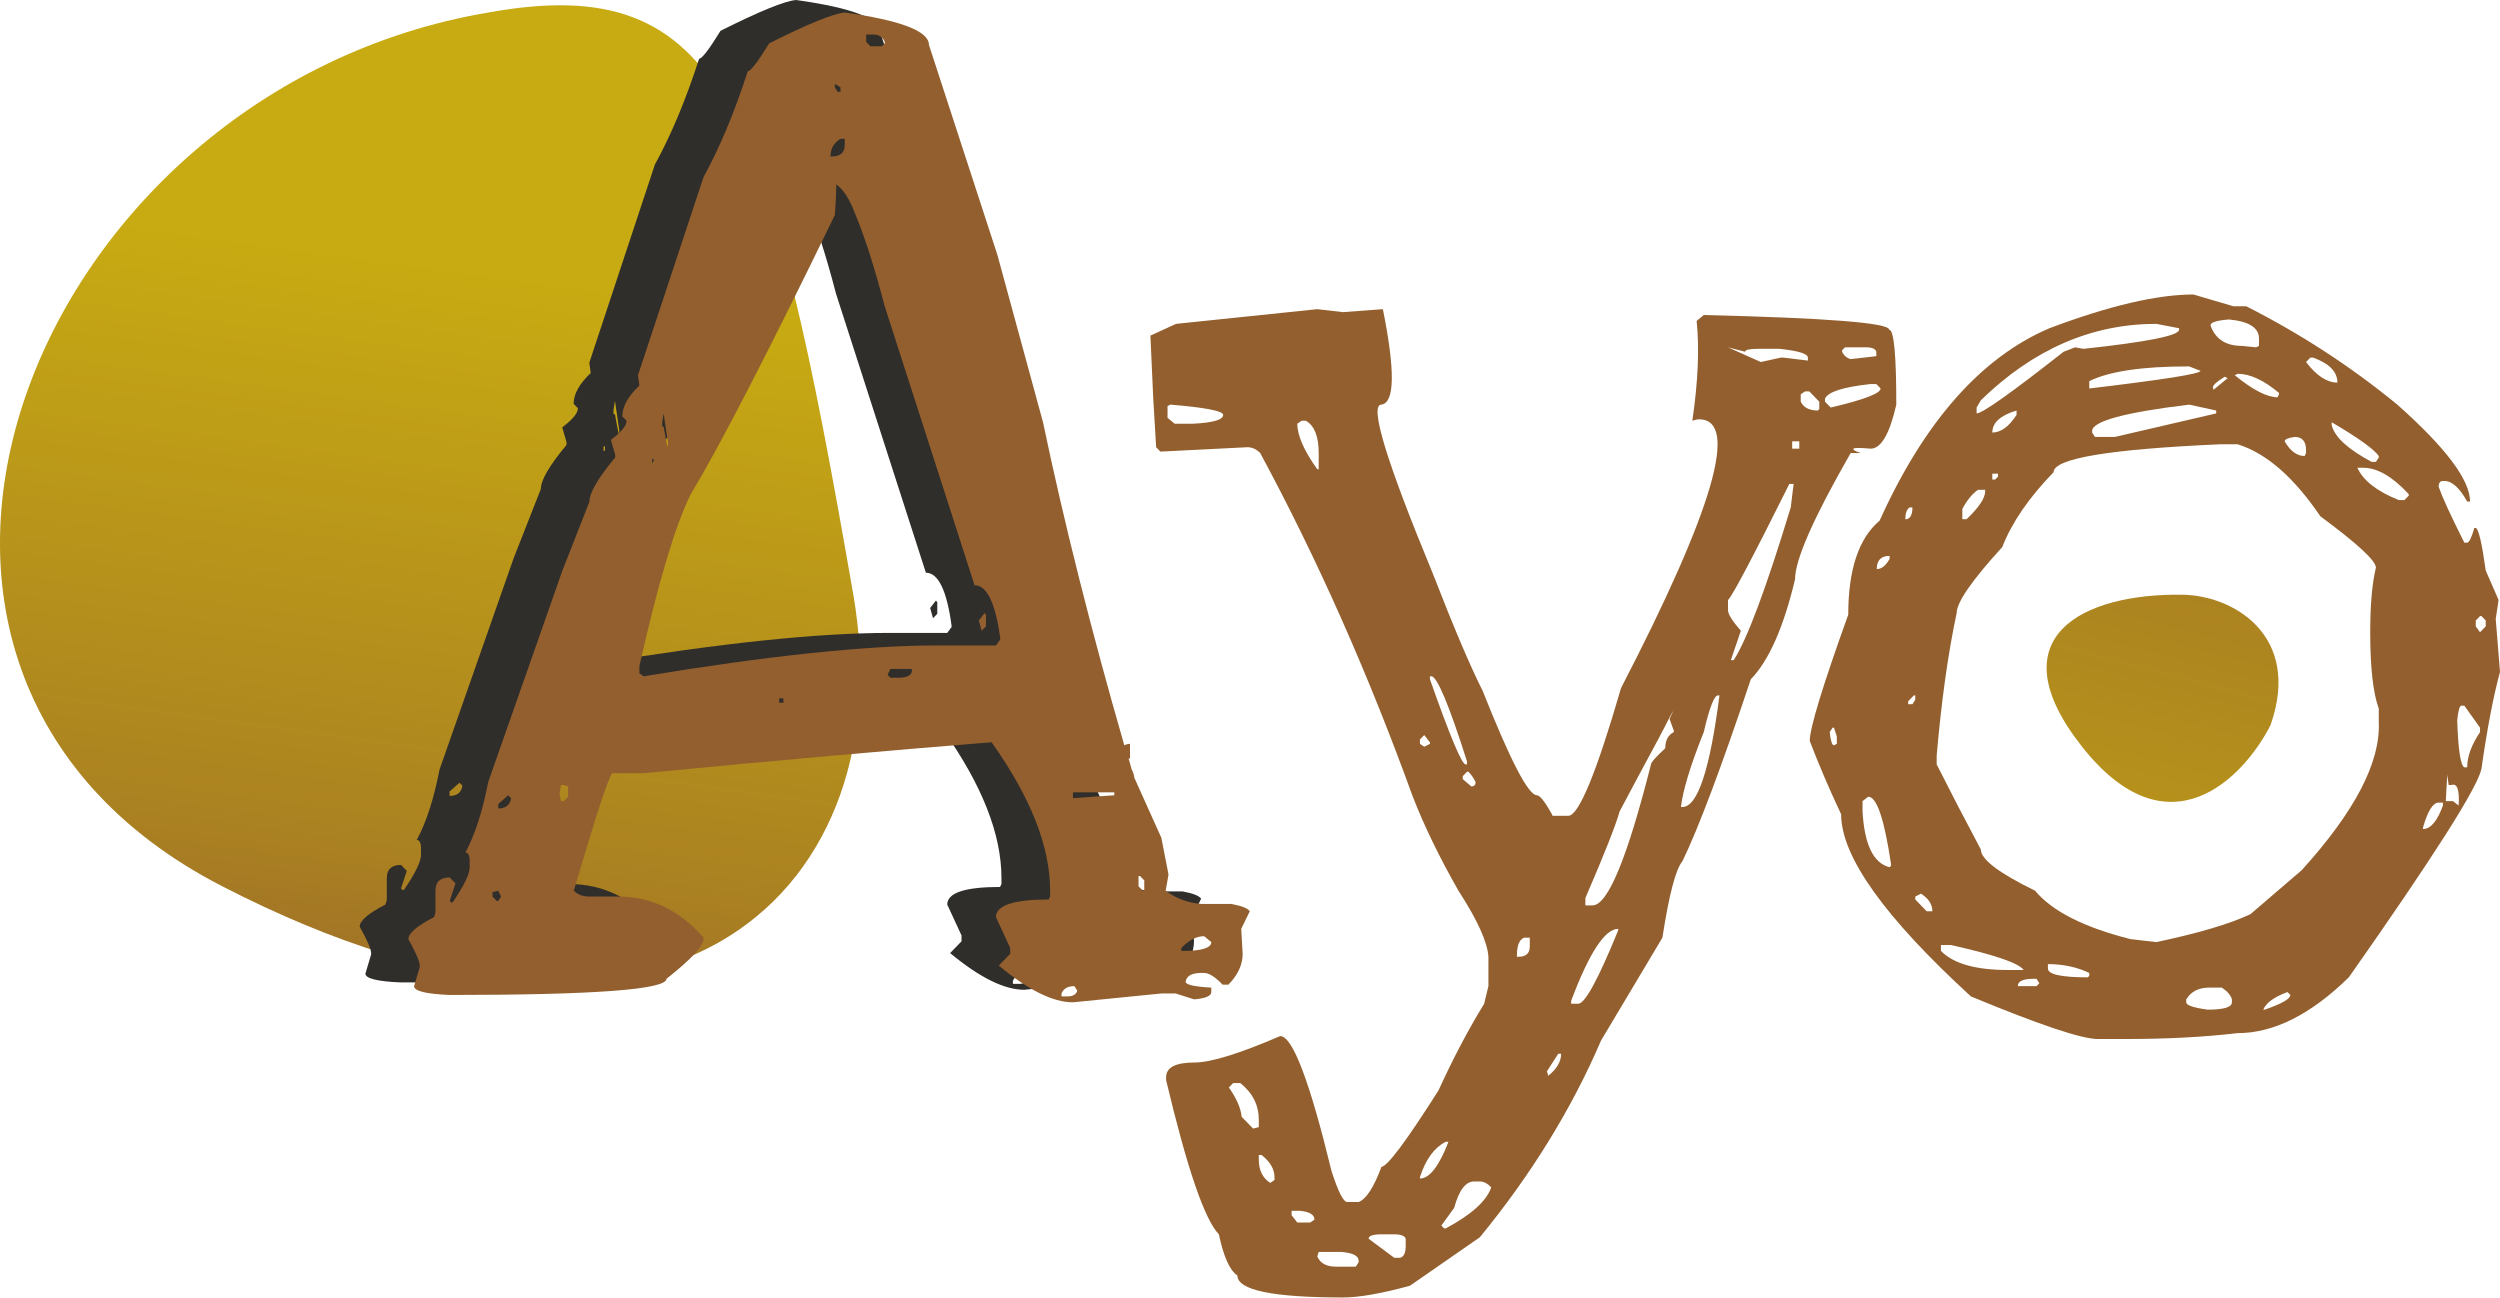
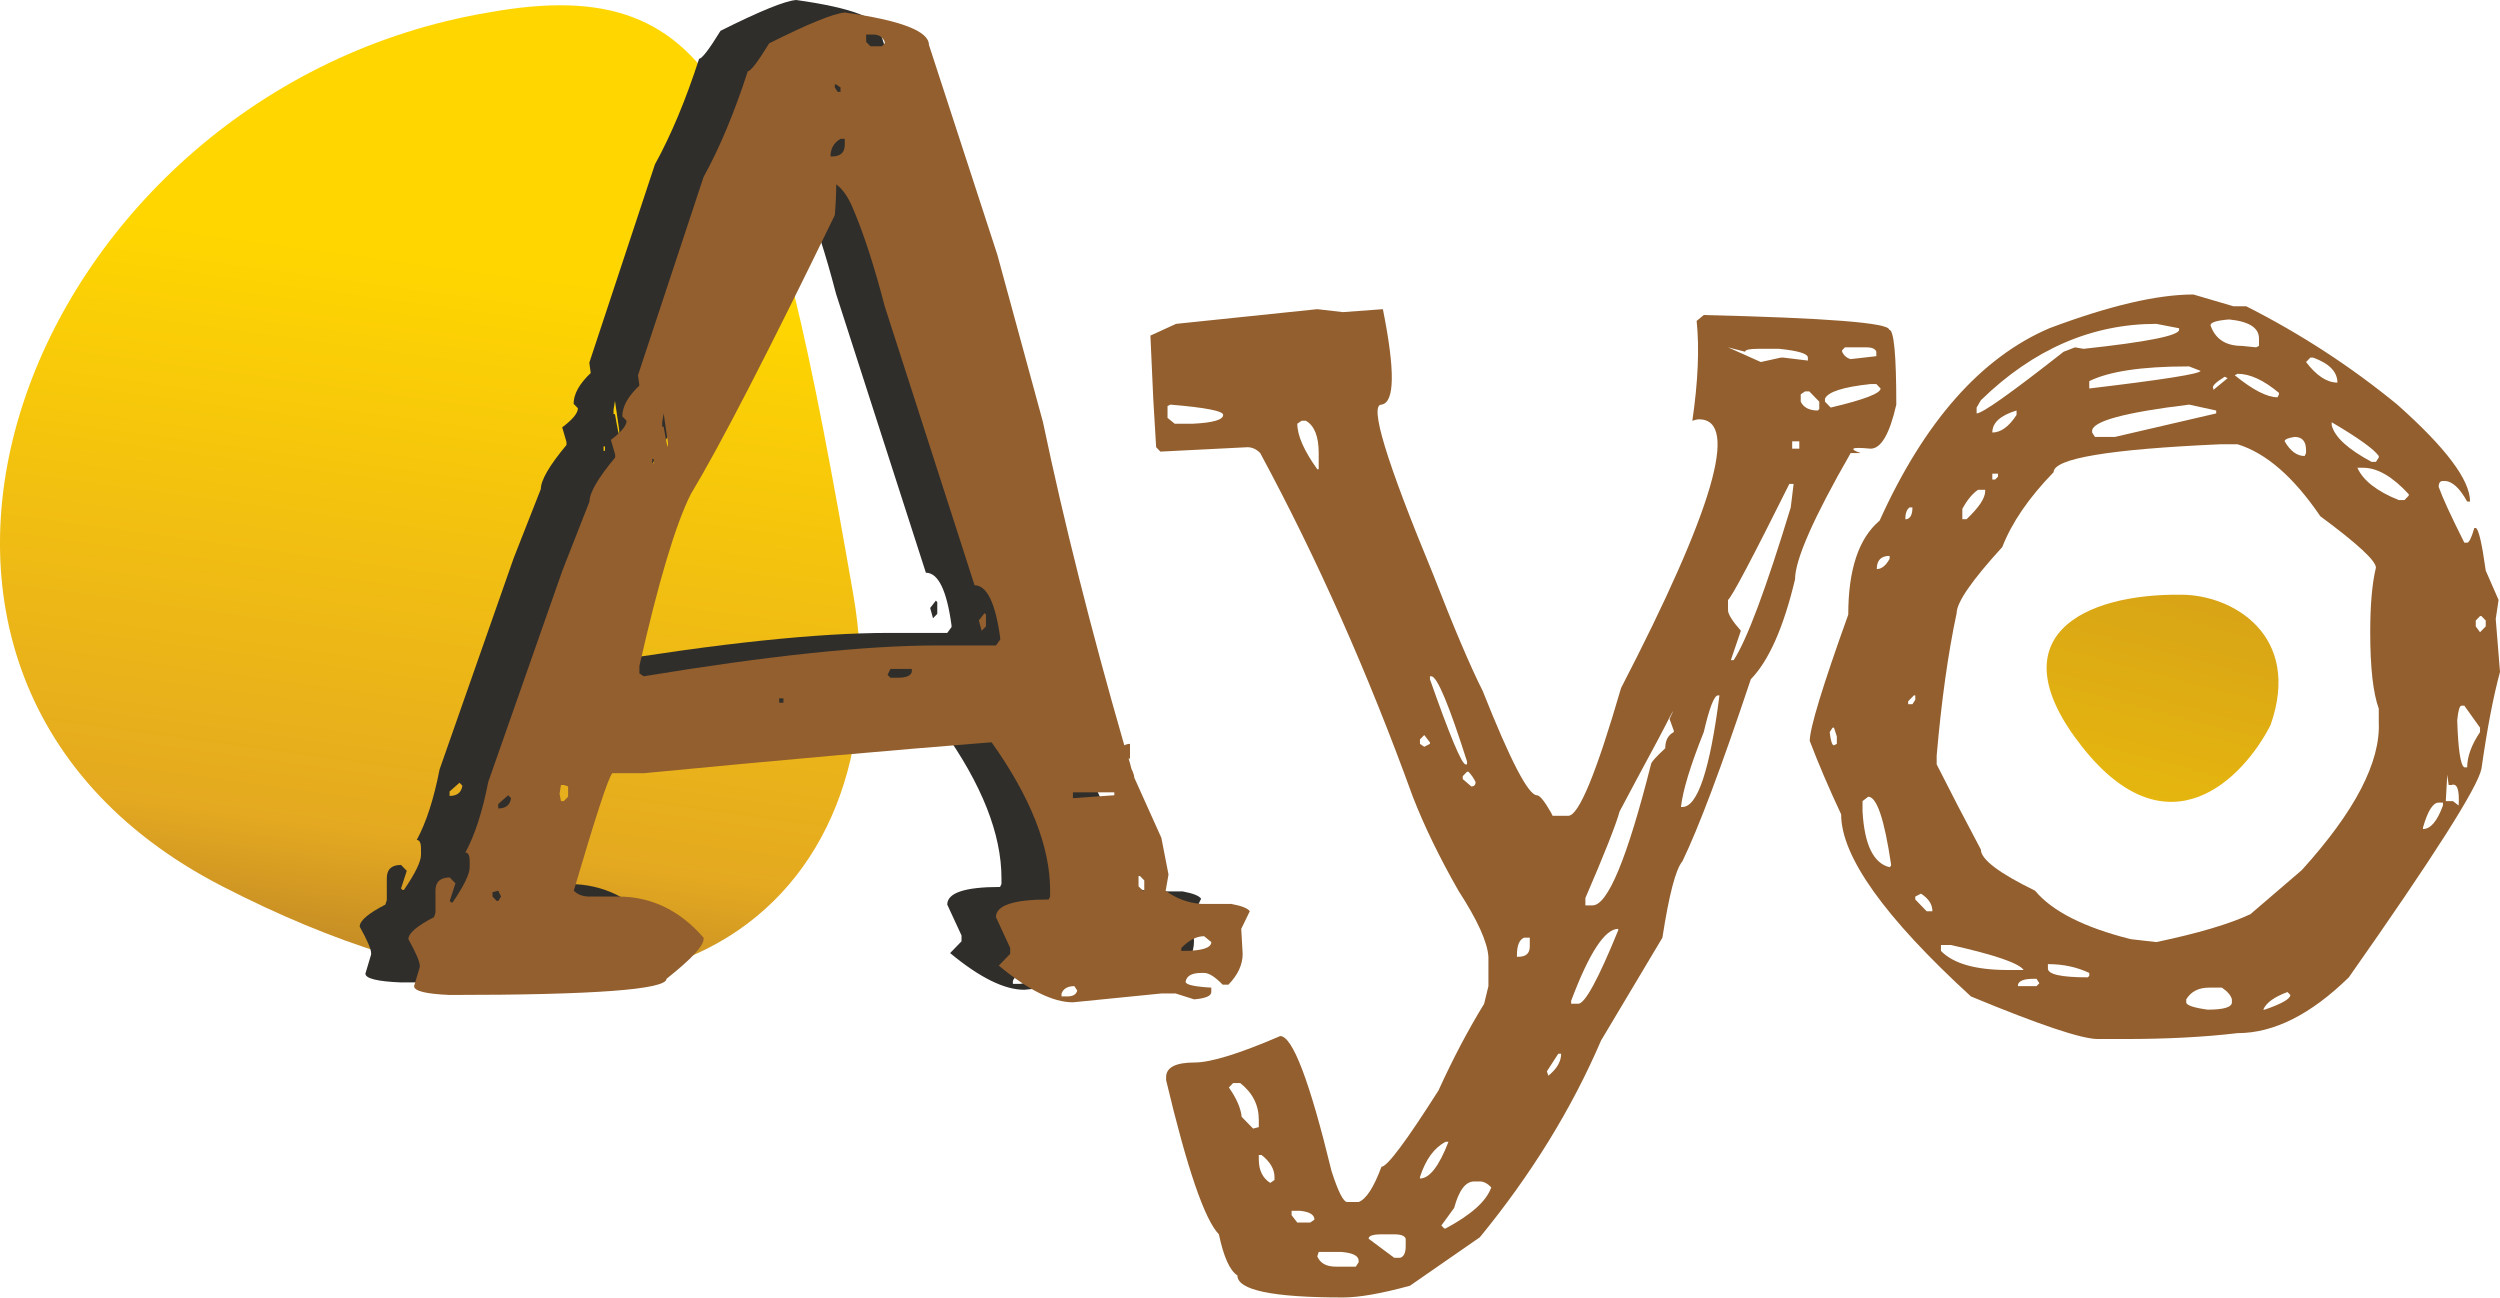
<svg xmlns="http://www.w3.org/2000/svg" width="79" height="41" viewBox="0 0 79 41" fill="none">
-   <path d="M7.014 28.002C21.495 35.461 28.543 27.881 26.965 18.793C24.306 3.479 22.883 -0.955 15.428 0.396C1.004 2.831 -6.344 21.12 7.014 28.002Z" fill="url(#paint0_linear_99_49)" />
-   <path d="M65.789 23.591C68.52 27.056 70.901 24.581 71.75 22.911C72.75 20.062 70.538 18.793 68.928 18.793C65.82 18.755 63.058 20.125 65.789 23.591Z" fill="url(#paint1_linear_99_49)" />
+   <path d="M7.014 28.002C21.495 35.461 28.543 27.881 26.965 18.793C24.306 3.479 22.883 -0.955 15.428 0.396C1.004 2.831 -6.344 21.12 7.014 28.002Z" fill="url(#paint0_linear_205_254)" />
+   <path d="M65.789 23.591C68.52 27.056 70.901 24.581 71.75 22.911C72.75 20.062 70.538 18.793 68.928 18.793C65.821 18.755 63.058 20.125 65.789 23.591Z" fill="url(#paint1_linear_205_254)" />
  <path d="M25.157 0C26.929 0.247 27.815 0.588 27.815 1.021L29.979 7.657L31.421 12.947C32.082 16.102 32.938 19.505 33.989 23.156C34.05 23.125 34.11 23.11 34.17 23.11V23.573H34.125C34.155 23.666 34.185 23.775 34.215 23.898C34.275 24.022 34.305 24.115 34.305 24.177L35.161 26.079L35.386 27.239L35.296 27.75C35.627 27.997 36.002 28.137 36.423 28.168H37.369C37.7 28.23 37.895 28.307 37.955 28.4L37.685 28.956L37.73 29.745C37.73 30.086 37.58 30.41 37.279 30.72H37.099C36.859 30.472 36.663 30.349 36.513 30.349H36.423C36.123 30.349 35.957 30.441 35.927 30.627C35.927 30.72 36.198 30.782 36.739 30.813V30.952C36.739 31.076 36.558 31.153 36.198 31.184L35.612 30.998H35.161L32.367 31.277C31.736 31.277 30.955 30.89 30.024 30.117L30.384 29.745V29.56L29.933 28.585C29.933 28.214 30.489 28.028 31.601 28.028L31.646 27.936V27.75C31.646 26.358 31.03 24.796 29.798 23.063H29.753C26.629 23.311 22.978 23.635 18.802 24.038H17.811C17.691 24.161 17.285 25.399 16.594 27.75C16.714 27.874 16.88 27.936 17.09 27.936H17.991C19.043 27.936 19.944 28.369 20.695 29.235V29.281C20.695 29.498 20.305 29.916 19.523 30.534C19.523 30.875 17.24 31.045 12.673 31.045C11.922 31.014 11.547 30.921 11.547 30.766L11.727 30.163V30.117C11.727 29.993 11.607 29.714 11.366 29.281C11.366 29.096 11.637 28.864 12.178 28.585L12.223 28.446V27.75C12.223 27.471 12.373 27.332 12.673 27.332L12.854 27.518L12.673 28.075L12.718 28.121H12.764C13.124 27.595 13.304 27.224 13.304 27.008V26.822C13.304 26.636 13.259 26.543 13.169 26.543C13.47 25.987 13.71 25.244 13.89 24.316L16.233 17.634L17.09 15.453C17.09 15.174 17.36 14.71 17.901 14.061V13.968L17.766 13.504C18.096 13.256 18.262 13.055 18.262 12.9L18.126 12.761C18.126 12.452 18.307 12.127 18.667 11.787L18.622 11.462L20.695 5.197C21.206 4.269 21.672 3.156 22.092 1.856C22.182 1.856 22.407 1.562 22.768 0.974C24 0.356 24.796 0.031 25.157 0ZM18.667 20.65V20.882L18.802 20.975C22.738 20.325 25.832 20 28.086 20H29.933L30.069 19.815V19.768C29.919 18.655 29.648 18.098 29.258 18.098L26.418 9.281C26.088 8.013 25.757 6.992 25.427 6.218C25.277 5.847 25.096 5.584 24.886 5.429C24.886 5.739 24.871 6.064 24.841 6.404C22.738 10.735 21.221 13.674 20.29 15.221C19.809 16.18 19.268 17.989 18.667 20.65ZM35.792 29.56V29.652H35.837C36.438 29.652 36.739 29.56 36.739 29.374L36.513 29.189C36.273 29.189 36.032 29.312 35.792 29.56ZM24.706 4.548H24.751C25.021 4.548 25.157 4.424 25.157 4.176V3.991H25.021C24.811 4.115 24.706 4.3 24.706 4.548ZM26.058 0.696H25.832V0.928L25.968 1.067H26.328L26.418 0.974V0.928C26.358 0.773 26.238 0.696 26.058 0.696ZM26.599 20.743L26.509 20.928L26.599 21.021H26.824C27.094 21.021 27.245 20.959 27.275 20.836V20.743H26.599ZM33.674 24.641H32.367V24.826L33.674 24.734V24.641ZM16.279 24.409H16.189L16.143 24.687L16.189 24.919H16.279L16.414 24.78V24.455L16.279 24.409ZM32.007 30.998V31.091H32.187C32.367 31.091 32.472 31.029 32.502 30.905L32.412 30.766C32.202 30.766 32.067 30.844 32.007 30.998ZM14.521 24.734L14.206 25.012V25.151C14.446 25.151 14.581 25.043 14.611 24.826L14.521 24.734ZM29.393 19.212L29.573 18.98L29.618 19.026V19.397L29.483 19.536L29.393 19.212ZM19.568 13.597L19.433 12.668L19.388 12.947V13.086H19.433C19.523 13.612 19.568 13.813 19.568 13.689V13.597ZM34.485 27.286H34.44V27.611L34.575 27.75H34.62V27.425L34.485 27.286ZM14.206 27.75L14.025 27.796V27.936L14.161 28.075H14.206L14.296 27.936L14.206 27.75ZM24.886 2.274H24.841V2.367L24.931 2.506H25.021V2.367L24.886 2.274ZM23.219 21.671H23.084V21.81H23.219V21.671ZM19.118 14.107H19.073V14.246H19.118V14.107Z" fill="#302E2B" />
  <path d="M26.695 0.396C28.467 0.643 29.354 0.984 29.354 1.417L31.517 8.053L32.959 13.343C33.62 16.498 34.476 19.901 35.528 23.552C35.588 23.521 35.648 23.506 35.708 23.506V23.97H35.663C35.693 24.062 35.723 24.171 35.753 24.294C35.813 24.418 35.843 24.511 35.843 24.573L36.699 26.475L36.925 27.636L36.835 28.146C37.165 28.393 37.541 28.533 37.961 28.564H38.908C39.238 28.625 39.433 28.703 39.493 28.796L39.223 29.352L39.268 30.141C39.268 30.482 39.118 30.806 38.818 31.116H38.637C38.397 30.868 38.202 30.745 38.051 30.745H37.961C37.661 30.745 37.496 30.837 37.465 31.023C37.465 31.116 37.736 31.178 38.277 31.209V31.348C38.277 31.472 38.096 31.549 37.736 31.58L37.15 31.394H36.699L33.905 31.673C33.274 31.673 32.493 31.286 31.562 30.513L31.922 30.141V29.956L31.472 28.981C31.472 28.61 32.028 28.424 33.139 28.424L33.184 28.331V28.146C33.184 26.754 32.568 25.192 31.337 23.459H31.291C28.167 23.707 24.517 24.031 20.34 24.434H19.349C19.229 24.557 18.823 25.795 18.132 28.146C18.253 28.27 18.418 28.331 18.628 28.331H19.529C20.581 28.331 21.482 28.765 22.233 29.631V29.677C22.233 29.894 21.843 30.311 21.062 30.93C21.062 31.27 18.778 31.441 14.212 31.441C13.46 31.41 13.085 31.317 13.085 31.162L13.265 30.559V30.513C13.265 30.389 13.145 30.11 12.905 29.677C12.905 29.492 13.175 29.26 13.716 28.981L13.761 28.842V28.146C13.761 27.867 13.911 27.728 14.212 27.728L14.392 27.914L14.212 28.471L14.257 28.517H14.302C14.662 27.991 14.842 27.62 14.842 27.404V27.218C14.842 27.032 14.797 26.939 14.707 26.939C15.008 26.383 15.248 25.64 15.428 24.712L17.772 18.03L18.628 15.849C18.628 15.57 18.898 15.106 19.439 14.457V14.364L19.304 13.9C19.634 13.652 19.8 13.451 19.8 13.296L19.665 13.157C19.665 12.848 19.845 12.523 20.205 12.183L20.16 11.858L22.233 5.593C22.744 4.665 23.21 3.551 23.63 2.252C23.72 2.252 23.946 1.958 24.306 1.37C25.538 0.752 26.334 0.427 26.695 0.396ZM20.205 21.046V21.278L20.34 21.371C24.276 20.721 27.371 20.396 29.624 20.396H31.472L31.607 20.211V20.164C31.457 19.051 31.186 18.494 30.796 18.494L27.957 9.677C27.626 8.409 27.296 7.388 26.965 6.614C26.815 6.243 26.635 5.98 26.424 5.825C26.424 6.135 26.409 6.46 26.379 6.8C24.276 11.131 22.759 14.07 21.828 15.617C21.347 16.576 20.806 18.386 20.205 21.046ZM37.33 29.956V30.049H37.375C37.976 30.049 38.277 29.956 38.277 29.77L38.051 29.584C37.811 29.584 37.571 29.708 37.33 29.956ZM26.244 4.944H26.289C26.56 4.944 26.695 4.82 26.695 4.572V4.387H26.56C26.349 4.511 26.244 4.696 26.244 4.944ZM27.596 1.092H27.371V1.324L27.506 1.463H27.866L27.957 1.37V1.324C27.896 1.169 27.776 1.092 27.596 1.092ZM28.137 21.139L28.047 21.325L28.137 21.417H28.362C28.633 21.417 28.783 21.355 28.813 21.232V21.139H28.137ZM35.212 25.037H33.905V25.222L35.212 25.13V25.037ZM17.817 24.805H17.727L17.682 25.083L17.727 25.315H17.817L17.952 25.176V24.851L17.817 24.805ZM33.545 31.394V31.487H33.725C33.905 31.487 34.011 31.425 34.041 31.301L33.95 31.162C33.74 31.162 33.605 31.24 33.545 31.394ZM16.059 25.13L15.744 25.408V25.547C15.984 25.547 16.119 25.439 16.149 25.222L16.059 25.13ZM30.931 19.608L31.111 19.375L31.156 19.422V19.793L31.021 19.932L30.931 19.608ZM21.107 13.992L20.971 13.064L20.926 13.343V13.482H20.971C21.062 14.008 21.107 14.209 21.107 14.085V13.992ZM36.023 27.682H35.978V28.007L36.114 28.146H36.159V27.821L36.023 27.682ZM15.744 28.146L15.563 28.192V28.331L15.699 28.471H15.744L15.834 28.331L15.744 28.146ZM26.424 2.67H26.379V2.763L26.47 2.902H26.56V2.763L26.424 2.67ZM24.757 22.067H24.622V22.206H24.757V22.067ZM20.656 14.503H20.611V14.642H20.656V14.503Z" fill="#935F2E" />
  <path d="M42.437 9.863L43.699 9.77C44.09 11.719 44.075 12.724 43.654 12.786C43.263 12.786 43.804 14.565 45.276 18.122C45.937 19.824 46.463 21.061 46.854 21.835C47.725 24.031 48.296 25.13 48.566 25.13C48.656 25.13 48.806 25.315 49.017 25.686L49.062 25.779H49.558C49.888 25.779 50.444 24.434 51.225 21.742C54.139 16.112 54.965 13.281 53.704 13.25C53.644 13.25 53.568 13.265 53.478 13.296C53.659 12.059 53.704 11.007 53.614 10.141L53.839 9.955C57.745 10.048 59.697 10.203 59.697 10.419C59.848 10.419 59.923 11.208 59.923 12.786C59.712 13.714 59.442 14.178 59.111 14.178C58.781 14.147 58.601 14.147 58.571 14.178C58.541 14.209 58.616 14.255 58.796 14.317H58.481C57.309 16.359 56.723 17.689 56.723 18.308C56.362 19.824 55.897 20.876 55.326 21.464C54.395 24.248 53.674 26.166 53.163 27.218C52.953 27.465 52.742 28.27 52.532 29.631L50.594 32.879C49.663 35.045 48.386 37.117 46.764 39.097L44.555 40.629C43.654 40.876 42.948 41 42.437 41C40.214 41 39.102 40.768 39.102 40.304C38.862 40.149 38.667 39.716 38.517 39.005C38.066 38.541 37.51 36.916 36.849 34.132V34.039C36.849 33.73 37.15 33.575 37.75 33.575C38.261 33.575 39.162 33.297 40.454 32.74C40.845 32.74 41.386 34.163 42.077 37.009C42.287 37.659 42.452 37.984 42.572 37.984H42.933C43.173 37.891 43.414 37.52 43.654 36.87C43.834 36.87 44.435 36.066 45.457 34.457C45.907 33.467 46.388 32.554 46.899 31.719L47.034 31.162V30.234C47.004 29.77 46.688 29.074 46.087 28.146C45.487 27.094 45.006 26.104 44.645 25.176C43.233 21.278 41.626 17.659 39.823 14.317C39.703 14.194 39.568 14.132 39.418 14.132L36.669 14.271L36.534 14.132L36.443 12.6L36.353 10.605L37.164 10.234L41.626 9.77L42.437 9.863ZM55.146 11.115L54.605 10.976L55.642 11.44L56.272 11.301H56.362L57.129 11.394V11.301C57.129 11.177 56.828 11.085 56.227 11.023H55.551C55.281 11.023 55.146 11.054 55.146 11.115ZM58.3 10.976L58.21 11.069V11.115C58.27 11.239 58.36 11.316 58.481 11.348L59.292 11.255V11.115C59.262 11.023 59.157 10.976 58.976 10.976H58.3ZM36.984 12.786L36.894 12.832V13.204L37.119 13.389H37.705C38.336 13.358 38.652 13.265 38.652 13.111C38.652 12.987 38.096 12.879 36.984 12.786ZM41.13 13.296L40.995 13.389C40.995 13.761 41.205 14.24 41.626 14.828H41.671V14.317C41.671 13.791 41.536 13.451 41.266 13.296H41.13ZM57.669 12.6V12.693L57.85 12.879C58.901 12.631 59.427 12.43 59.427 12.276L59.292 12.136H59.111C58.24 12.229 57.76 12.384 57.669 12.6ZM57.038 12.368L56.903 12.461V12.693C56.993 12.879 57.174 12.972 57.444 12.972L57.489 12.925V12.693L57.174 12.368H57.038ZM56.858 13.946H56.633V14.178H56.858V13.946ZM56.678 15.292H56.543C55.371 17.643 54.725 18.865 54.605 18.958V19.283C54.605 19.406 54.74 19.623 55.011 19.932L54.695 20.86H54.785C55.206 20.211 55.807 18.602 56.588 16.034L56.678 15.292ZM50.098 28.378V28.61H50.324C50.804 28.61 51.42 27.125 52.171 24.155C52.171 24.093 52.322 23.923 52.622 23.645C52.622 23.397 52.712 23.227 52.892 23.134V23.088L52.757 22.717C52.907 22.407 52.907 22.392 52.757 22.67C52.697 22.794 52.577 23.026 52.397 23.366C51.946 24.201 51.541 24.959 51.18 25.64C51.06 26.073 50.699 26.986 50.098 28.378ZM45.231 21.371H45.186V21.464C45.817 23.258 46.193 24.155 46.313 24.155H46.358V24.062C45.787 22.268 45.411 21.371 45.231 21.371ZM53.118 25.501H53.163C53.644 25.501 54.034 24.325 54.335 21.974H54.289C54.169 21.974 54.019 22.361 53.839 23.134C53.418 24.186 53.178 24.975 53.118 25.501ZM45.006 23.227L44.871 23.366V23.506L45.006 23.598L45.186 23.506V23.459L45.006 23.227ZM46.358 24.387L46.223 24.526V24.619L46.493 24.851C46.583 24.851 46.628 24.805 46.628 24.712C46.568 24.588 46.493 24.48 46.403 24.387H46.358ZM49.648 31.626V31.719H49.873C50.083 31.719 50.504 30.946 51.135 29.399V29.352C50.714 29.352 50.219 30.11 49.648 31.626ZM47.935 30.188V30.234H47.98C48.221 30.234 48.341 30.126 48.341 29.909V29.631H48.16C48.01 29.693 47.935 29.878 47.935 30.188ZM49.242 33.297L48.882 33.854L48.927 33.993C49.197 33.776 49.332 33.544 49.332 33.297H49.242ZM38.967 34.225L38.832 34.364C39.072 34.704 39.208 35.014 39.237 35.292L39.598 35.663L39.778 35.617V35.385C39.778 34.921 39.583 34.534 39.192 34.225H38.967ZM44.871 37.195V37.241C45.171 37.241 45.472 36.855 45.772 36.081H45.682C45.321 36.267 45.051 36.638 44.871 37.195ZM39.868 36.499H39.778V36.638C39.778 36.978 39.898 37.226 40.139 37.38L40.274 37.288V37.195C40.274 36.947 40.139 36.715 39.868 36.499ZM45.952 38.169L45.547 38.726L45.637 38.819H45.682C46.493 38.386 46.974 37.953 47.124 37.52C47.004 37.396 46.884 37.334 46.764 37.334H46.583C46.313 37.334 46.103 37.612 45.952 38.169ZM41.085 38.262H40.815V38.401L40.995 38.633H41.401L41.536 38.541C41.536 38.386 41.386 38.293 41.085 38.262ZM43.248 39.144L44.059 39.747H44.24C44.36 39.716 44.42 39.592 44.42 39.376V39.144C44.39 39.051 44.27 39.005 44.059 39.005H43.654C43.383 39.005 43.248 39.051 43.248 39.144ZM41.671 39.562L41.626 39.701C41.716 39.917 41.911 40.026 42.212 40.026H42.843L42.933 39.886V39.84C42.933 39.685 42.753 39.592 42.392 39.562H41.671Z" fill="#935F2E" />
-   <path d="M69.311 9.306L70.573 9.677H70.978C72.691 10.543 74.283 11.579 75.755 12.786C77.287 14.147 78.054 15.168 78.054 15.849H77.963C77.723 15.416 77.483 15.199 77.242 15.199H77.197C77.107 15.199 77.062 15.261 77.062 15.385C77.182 15.725 77.453 16.313 77.873 17.148H77.963C78.024 17.148 78.099 16.993 78.189 16.684H78.234C78.324 16.715 78.429 17.163 78.549 18.03L78.955 18.958L78.865 19.561L79 21.232C78.79 22.005 78.594 23.026 78.414 24.294C78.294 24.882 76.897 27.079 74.223 30.884C73.021 32.059 71.85 32.647 70.708 32.647C69.656 32.771 68.47 32.833 67.148 32.833H66.291C65.781 32.833 64.444 32.384 62.281 31.487C59.547 28.981 58.18 27.063 58.18 25.733C57.789 24.898 57.459 24.124 57.188 23.413C57.188 23.011 57.594 21.68 58.405 19.422C58.405 17.999 58.735 17.009 59.396 16.452C60.808 13.327 62.596 11.301 64.759 10.373C66.652 9.661 68.169 9.306 69.311 9.306ZM61.199 23.877V24.155C61.62 24.99 62.085 25.888 62.596 26.847C62.596 27.156 63.167 27.589 64.308 28.146C64.849 28.796 65.856 29.306 67.328 29.677L68.139 29.77C69.461 29.492 70.453 29.198 71.114 28.888L72.736 27.496C74.418 25.64 75.23 24.078 75.169 22.809V22.392C74.989 21.897 74.899 21.092 74.899 19.979C74.899 19.113 74.959 18.432 75.079 17.937C75.079 17.72 74.493 17.179 73.322 16.313C72.481 15.075 71.609 14.317 70.708 14.039H70.167C66.652 14.194 64.894 14.488 64.894 14.921C64.113 15.725 63.572 16.514 63.272 17.287C62.311 18.339 61.83 19.035 61.83 19.375C61.559 20.644 61.349 22.144 61.199 23.877ZM62.596 12.647L62.461 12.879V13.064C62.641 13.064 63.557 12.415 65.21 11.115L65.57 10.976L65.841 11.023C67.854 10.806 68.86 10.605 68.86 10.419V10.373L68.139 10.234C66.096 10.234 64.249 11.038 62.596 12.647ZM66.111 13.621V13.668L66.201 13.807H66.832L70.032 13.064V12.972L69.176 12.786C67.133 13.034 66.111 13.312 66.111 13.621ZM59.036 25.176L58.856 25.315V25.64C58.916 26.692 59.201 27.28 59.712 27.404L59.757 27.357V27.311C59.547 25.888 59.306 25.176 59.036 25.176ZM66.021 12.043V12.276C68.365 11.997 69.536 11.812 69.536 11.719L69.176 11.579H69.131C67.689 11.579 66.652 11.734 66.021 12.043ZM69.852 10.28C70.002 10.713 70.332 10.93 70.843 10.93L71.294 10.976L71.384 10.93V10.698C71.384 10.357 71.068 10.156 70.438 10.095C70.047 10.126 69.852 10.187 69.852 10.28ZM61.65 29.863H61.334V30.049C61.725 30.451 62.431 30.652 63.452 30.652H63.948C63.798 30.435 63.032 30.172 61.65 29.863ZM69.085 31.58V31.673C69.085 31.765 69.311 31.843 69.761 31.905C70.272 31.905 70.528 31.827 70.528 31.673V31.58C70.498 31.456 70.392 31.332 70.212 31.209H69.807C69.476 31.209 69.236 31.332 69.085 31.58ZM77.648 22.763C77.678 23.691 77.753 24.186 77.873 24.248H77.963C77.963 23.908 78.099 23.536 78.369 23.134V22.995L77.873 22.299H77.783C77.723 22.299 77.678 22.454 77.648 22.763ZM74.674 14.781H74.493C74.674 15.184 75.109 15.524 75.8 15.802H75.981L76.116 15.663V15.617C75.605 15.06 75.124 14.781 74.674 14.781ZM73.682 13.343V13.436C73.772 13.807 74.193 14.194 74.944 14.596H75.079L75.169 14.457V14.41C75.019 14.194 74.523 13.838 73.682 13.343ZM70.708 11.812L70.618 11.858C71.189 12.322 71.639 12.554 71.97 12.554L72.015 12.461V12.415C71.534 12.013 71.099 11.812 70.708 11.812ZM64.714 30.466V30.605C64.714 30.791 65.135 30.884 65.976 30.884L66.021 30.837V30.745C65.63 30.559 65.195 30.466 64.714 30.466ZM73.006 11.301L72.871 11.44C73.201 11.873 73.532 12.09 73.862 12.09C73.862 11.75 73.607 11.487 73.096 11.301H73.006ZM62.01 16.081V16.406H62.145C62.536 16.034 62.731 15.74 62.731 15.524V15.477H62.506C62.326 15.601 62.16 15.802 62.01 16.081ZM72.195 13.946C72.375 14.255 72.586 14.41 72.826 14.41L72.871 14.317V14.225C72.871 13.946 72.751 13.807 72.51 13.807C72.3 13.838 72.195 13.884 72.195 13.946ZM76.566 26.151V26.197C76.807 26.197 77.017 25.949 77.197 25.454V25.362H77.062C76.882 25.362 76.717 25.625 76.566 26.151ZM62.957 13.668C63.227 13.668 63.482 13.482 63.723 13.111V12.972C63.212 13.126 62.957 13.358 62.957 13.668ZM77.287 25.315H77.513L77.693 25.454C77.723 24.959 77.648 24.743 77.468 24.805H77.378L77.333 24.48L77.287 25.315ZM71.519 31.905H71.564C72.105 31.719 72.375 31.564 72.375 31.441L72.285 31.348C71.865 31.503 71.609 31.688 71.519 31.905ZM60.703 28.239L60.523 28.331V28.424L60.883 28.796H61.064C61.064 28.579 60.944 28.393 60.703 28.239ZM63.768 31.116V31.162H64.354L64.444 31.069L64.354 30.93H64.263C63.963 30.93 63.798 30.992 63.768 31.116ZM78.369 19.468L78.234 19.608V19.793L78.369 19.979L78.549 19.793V19.608L78.414 19.468H78.369ZM59.306 17.983C59.456 17.983 59.592 17.875 59.712 17.659V17.566C59.441 17.566 59.306 17.705 59.306 17.983ZM57.909 22.995L57.819 23.134C57.849 23.413 57.894 23.552 57.954 23.552L58.044 23.506V23.273L57.954 22.995H57.909ZM69.942 12.276V12.322L70.392 11.951L70.302 11.904C70.002 12.09 69.882 12.214 69.942 12.276ZM60.208 16.406H60.253C60.373 16.375 60.433 16.251 60.433 16.034H60.343C60.253 16.096 60.208 16.22 60.208 16.406ZM60.478 21.974L60.298 22.16V22.253H60.433L60.523 22.113V21.974H60.478ZM63.137 14.967H62.957V15.153H63.047L63.137 15.06V14.967Z" fill="#935F2E" />
+   <path d="M69.311 9.306L70.573 9.677H70.978C72.691 10.543 74.283 11.579 75.755 12.786C77.287 14.147 78.054 15.168 78.054 15.849H77.963C77.723 15.416 77.483 15.199 77.242 15.199H77.197C77.107 15.199 77.062 15.261 77.062 15.385C77.182 15.725 77.453 16.313 77.873 17.148H77.963C78.024 17.148 78.099 16.993 78.189 16.684H78.234C78.324 16.715 78.429 17.163 78.549 18.03L78.955 18.958L78.865 19.561L79 21.232C78.79 22.005 78.594 23.026 78.414 24.294C78.294 24.882 76.897 27.079 74.223 30.884C73.021 32.059 71.85 32.647 70.708 32.647C69.656 32.771 68.47 32.833 67.148 32.833H66.291C65.781 32.833 64.444 32.384 62.281 31.487C59.547 28.981 58.18 27.063 58.18 25.733C57.789 24.898 57.459 24.124 57.188 23.413C57.188 23.011 57.594 21.68 58.405 19.422C58.405 17.999 58.735 17.009 59.396 16.452C60.808 13.327 62.596 11.301 64.759 10.373C66.652 9.661 68.169 9.306 69.311 9.306ZM61.199 23.877V24.155C61.62 24.99 62.085 25.888 62.596 26.847C62.596 27.156 63.167 27.589 64.308 28.146C64.849 28.796 65.856 29.306 67.328 29.677L68.139 29.77C69.461 29.492 70.453 29.198 71.114 28.888L72.736 27.496C74.418 25.64 75.23 24.078 75.169 22.809V22.392C74.989 21.897 74.899 21.092 74.899 19.979C74.899 19.113 74.959 18.432 75.079 17.937C75.079 17.72 74.493 17.179 73.322 16.313C72.481 15.075 71.609 14.317 70.708 14.039H70.167C66.652 14.194 64.894 14.488 64.894 14.921C64.113 15.725 63.572 16.514 63.272 17.287C62.311 18.339 61.83 19.035 61.83 19.375C61.559 20.644 61.349 22.144 61.199 23.877ZM62.596 12.647L62.461 12.879V13.064C62.641 13.064 63.557 12.415 65.21 11.115L65.57 10.976L65.841 11.023C67.854 10.806 68.86 10.605 68.86 10.419V10.373L68.139 10.234C66.096 10.234 64.248 11.038 62.596 12.647ZM66.111 13.621V13.668L66.201 13.807H66.832L70.032 13.064V12.972L69.176 12.786C67.133 13.034 66.111 13.312 66.111 13.621ZM59.036 25.176L58.856 25.315V25.64C58.916 26.692 59.201 27.28 59.712 27.404L59.757 27.357V27.311C59.547 25.888 59.306 25.176 59.036 25.176ZM66.021 12.043V12.276C68.365 11.997 69.536 11.812 69.536 11.719L69.176 11.579H69.131C67.689 11.579 66.652 11.734 66.021 12.043ZM69.852 10.28C70.002 10.713 70.332 10.93 70.843 10.93L71.294 10.976L71.384 10.93V10.698C71.384 10.357 71.068 10.156 70.438 10.095C70.047 10.126 69.852 10.187 69.852 10.28ZM61.65 29.863H61.334V30.049C61.725 30.451 62.431 30.652 63.452 30.652H63.948C63.798 30.435 63.032 30.172 61.65 29.863ZM69.085 31.58V31.673C69.085 31.765 69.311 31.843 69.761 31.905C70.272 31.905 70.528 31.827 70.528 31.673V31.58C70.498 31.456 70.392 31.332 70.212 31.209H69.807C69.476 31.209 69.236 31.332 69.085 31.58ZM77.648 22.763C77.678 23.691 77.753 24.186 77.873 24.248H77.963C77.963 23.908 78.099 23.536 78.369 23.134V22.995L77.873 22.299H77.783C77.723 22.299 77.678 22.454 77.648 22.763ZM74.674 14.781H74.493C74.674 15.184 75.109 15.524 75.8 15.802H75.981L76.116 15.663V15.617C75.605 15.06 75.124 14.781 74.674 14.781ZM73.682 13.343V13.436C73.772 13.807 74.193 14.194 74.944 14.596H75.079L75.169 14.457V14.41C75.019 14.194 74.523 13.838 73.682 13.343ZM70.708 11.812L70.618 11.858C71.189 12.322 71.639 12.554 71.97 12.554L72.015 12.461V12.415C71.534 12.013 71.099 11.812 70.708 11.812ZM64.714 30.466V30.605C64.714 30.791 65.135 30.884 65.976 30.884L66.021 30.837V30.745C65.63 30.559 65.195 30.466 64.714 30.466ZM73.006 11.301L72.871 11.44C73.201 11.873 73.532 12.09 73.862 12.09C73.862 11.75 73.607 11.487 73.096 11.301H73.006ZM62.01 16.081V16.406H62.145C62.536 16.034 62.731 15.74 62.731 15.524V15.477H62.506C62.326 15.601 62.16 15.802 62.01 16.081ZM72.195 13.946C72.375 14.255 72.586 14.41 72.826 14.41L72.871 14.317V14.225C72.871 13.946 72.751 13.807 72.51 13.807C72.3 13.838 72.195 13.884 72.195 13.946ZM76.566 26.151V26.197C76.807 26.197 77.017 25.949 77.197 25.454V25.362H77.062C76.882 25.362 76.717 25.625 76.566 26.151ZM62.957 13.668C63.227 13.668 63.482 13.482 63.723 13.111V12.972C63.212 13.126 62.957 13.358 62.957 13.668ZM77.287 25.315H77.513L77.693 25.454C77.723 24.959 77.648 24.743 77.468 24.805H77.378L77.333 24.48L77.287 25.315ZM71.519 31.905H71.564C72.105 31.719 72.375 31.564 72.375 31.441L72.285 31.348C71.865 31.503 71.609 31.688 71.519 31.905ZM60.703 28.239L60.523 28.331V28.424L60.883 28.796H61.064C61.064 28.579 60.944 28.393 60.703 28.239ZM63.768 31.116V31.162H64.354L64.444 31.069L64.354 30.93H64.263C63.963 30.93 63.798 30.992 63.768 31.116ZM78.369 19.468L78.234 19.608V19.793L78.369 19.979L78.549 19.793V19.608L78.414 19.468H78.369ZM59.306 17.983C59.456 17.983 59.592 17.875 59.712 17.659V17.566C59.441 17.566 59.306 17.705 59.306 17.983ZM57.909 22.995L57.819 23.134C57.849 23.413 57.894 23.552 57.954 23.552L58.044 23.506V23.273L57.954 22.995H57.909ZM69.942 12.276V12.322L70.392 11.951L70.302 11.904C70.002 12.09 69.882 12.214 69.942 12.276ZM60.208 16.406H60.253C60.373 16.375 60.433 16.251 60.433 16.034H60.343C60.253 16.096 60.208 16.22 60.208 16.406ZM60.478 21.974L60.298 22.16V22.253H60.433L60.523 22.113V21.974H60.478ZM63.137 14.967H62.957V15.153H63.047L63.137 15.06V14.967Z" fill="#935F2E" />
  <defs>
-     <linearGradient id="paint0_linear_99_49" x1="57.558" y1="14.249" x2="53.752" y2="41.923" gradientUnits="userSpaceOnUse">
-       <stop stop-color="#C8AB12" />
-       <stop offset="0.655" stop-color="#AB8221" />
+     <linearGradient id="paint0_linear_205_254" x1="57.558" y1="14.249" x2="53.752" y2="41.923" gradientUnits="userSpaceOnUse">
+       <stop stop-color="#FFD600" />
+       <stop offset="0.435" stop-color="#EDB816" />
+       <stop offset="0.65" stop-color="#E4A920" />
      <stop offset="1" stop-color="#935F2E" />
    </linearGradient>
-     <linearGradient id="paint1_linear_99_49" x1="20.801" y1="25.329" x2="28.261" y2="-2.964" gradientUnits="userSpaceOnUse">
-       <stop stop-color="#C8AB12" />
-       <stop offset="0.655" stop-color="#AB8221" />
+     <linearGradient id="paint1_linear_205_254" x1="20.801" y1="25.329" x2="28.261" y2="-2.964" gradientUnits="userSpaceOnUse">
+       <stop stop-color="#FFD600" />
+       <stop offset="0.77" stop-color="#D09A1B" />
      <stop offset="1" stop-color="#935F2E" />
    </linearGradient>
  </defs>
</svg>
